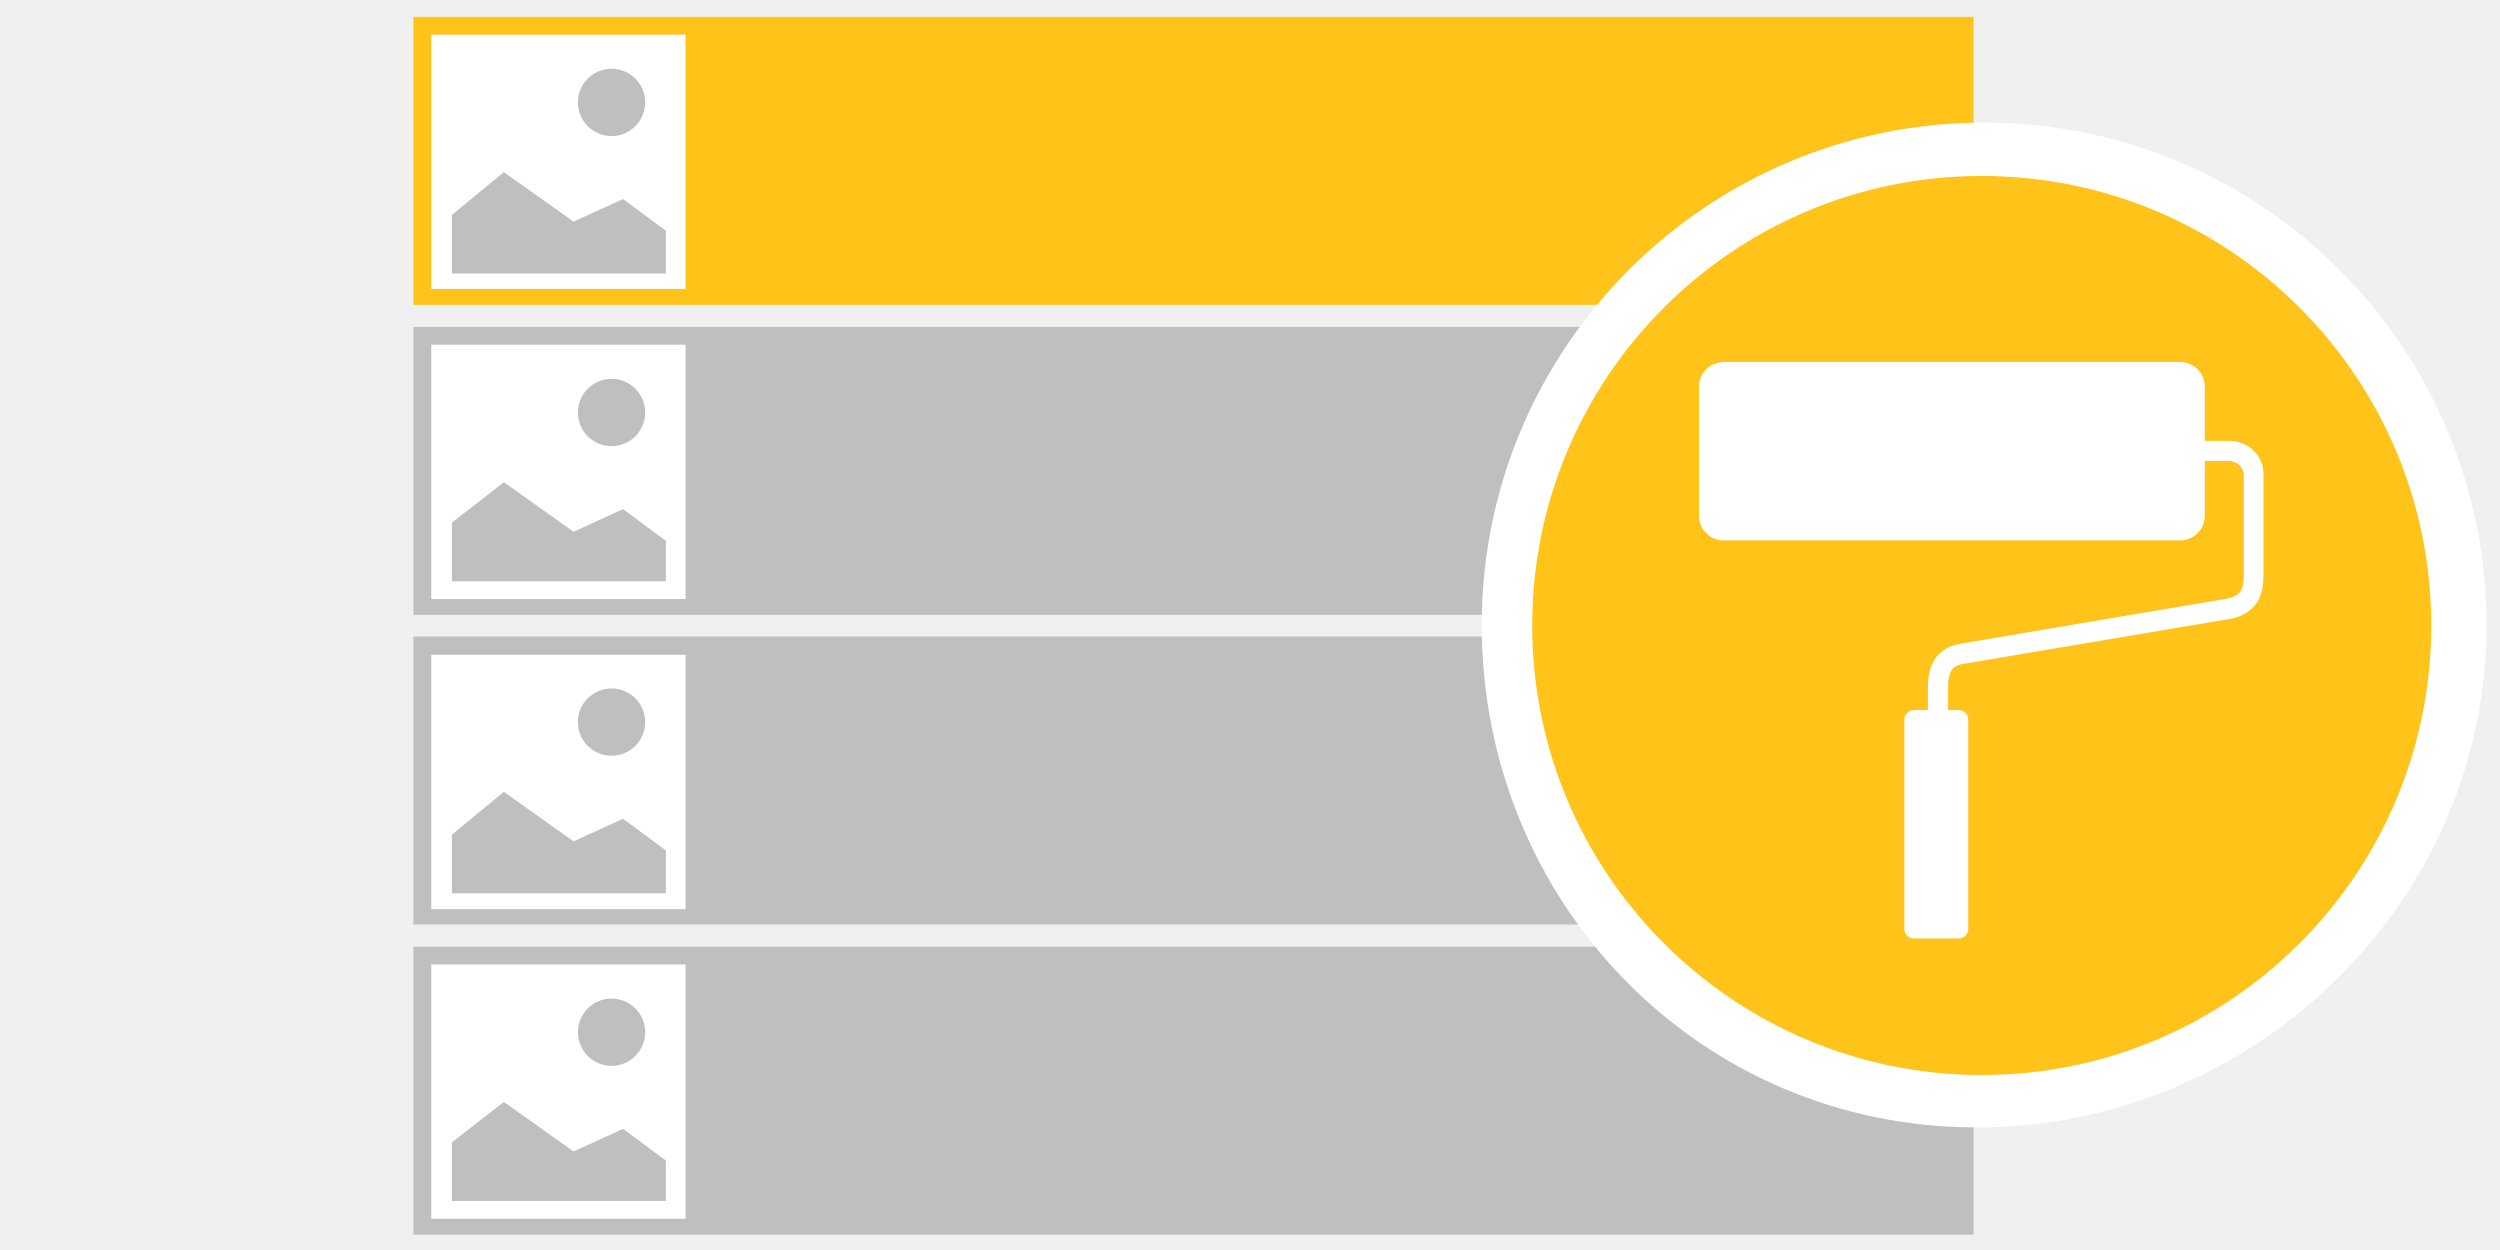
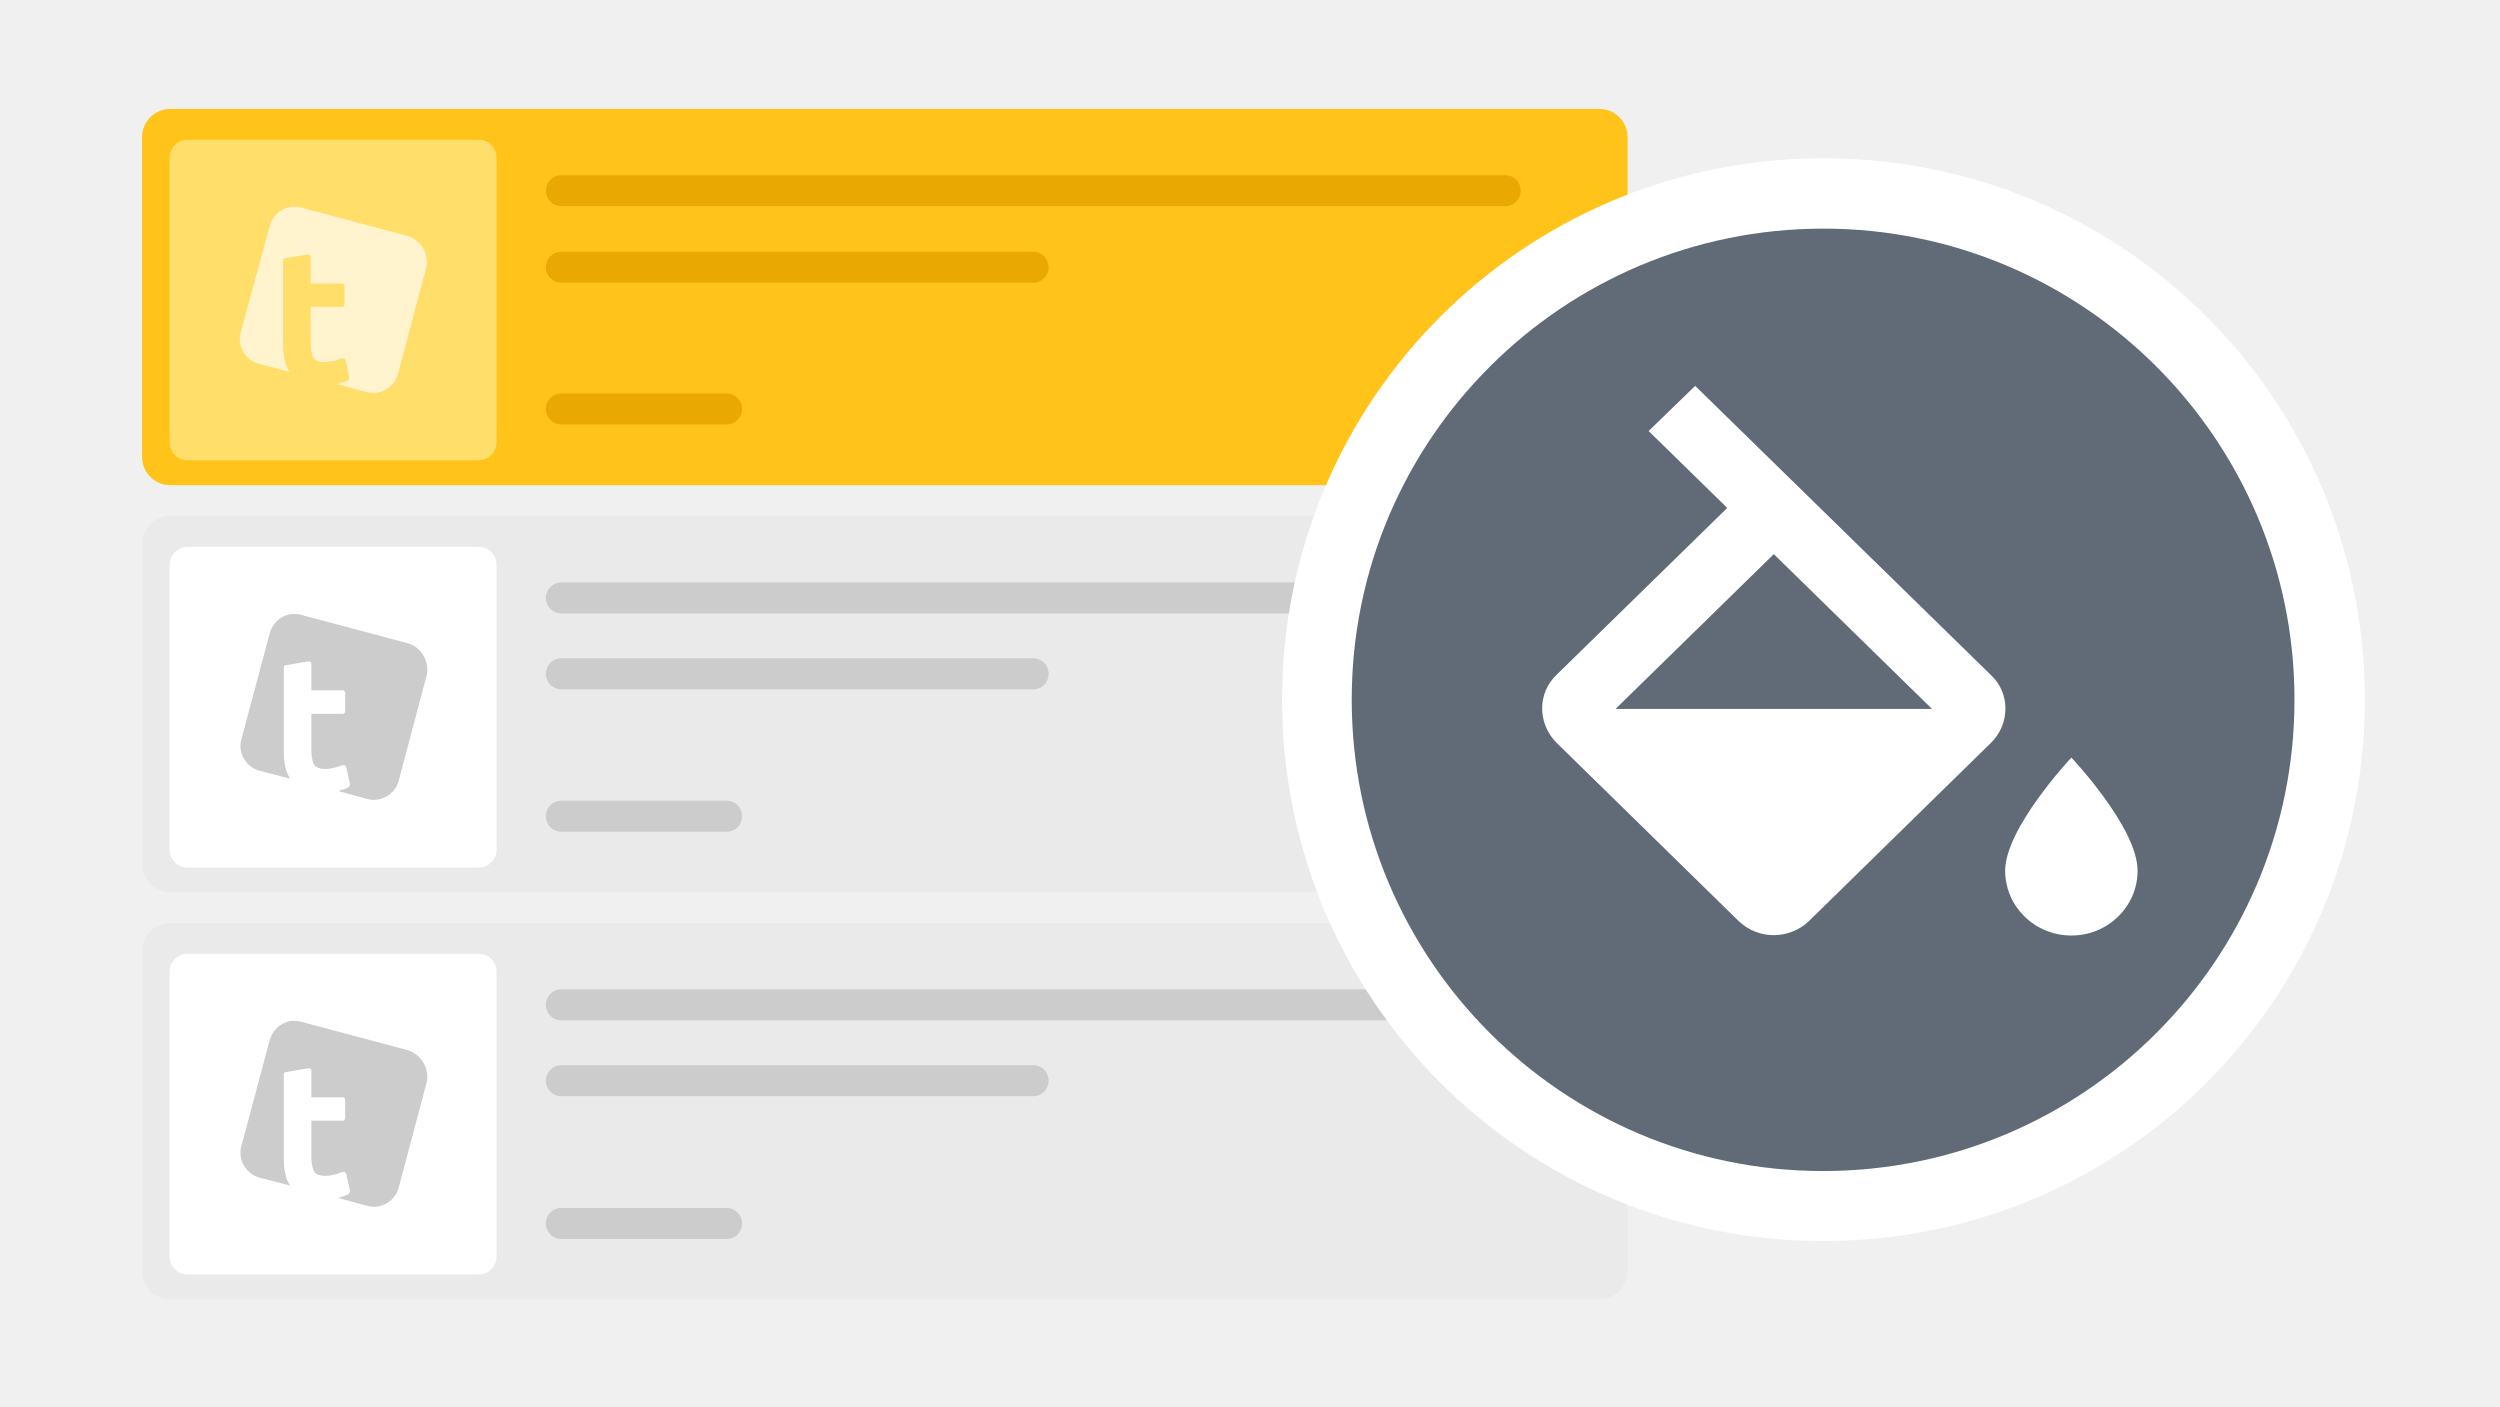
- <svg xmlns="http://www.w3.org/2000/svg" viewBox="0 0 520 260">
-   <path fill="#BFBFBF" d="M86 196.9h324.5v59.9H86v-59.9z" />
-   <path fill="#FFF" d="M89.7 200.6h52.9v52.9H89.7v-52.9z" />
-   <path fill="#BFBFBF" d="M94 249.8v-12.2l10.8-8.4 14.5 10.3 10.3-4.7 8.9 6.6v8.4H94" />
-   <circle cx="127.2" cy="214.7" r="7" fill="#BFBFBF" />
-   <path fill="#BFBFBF" d="M86 132.4h324.5v59.9H86v-59.9z" />
-   <path fill="#FFF" d="M89.7 136.2h52.9v52.9H89.7v-52.9z" />
-   <path fill="#BFBFBF" d="M94 185.8v-12.2l10.8-8.9 14.5 10.3 10.3-4.7 8.9 6.6v8.9H94" />
-   <circle cx="127.2" cy="150.2" r="7" fill="#BFBFBF" />
-   <path fill="#BFBFBF" d="M86 68h324.5v59.9H86V68z" />
-   <path fill="#FFF" d="M89.7 71.7h52.9v52.9H89.7V71.7z" />
-   <path fill="#BFBFBF" d="M94 120.9v-12.2l10.8-8.4 14.5 10.3 10.3-4.7 8.9 6.6v8.4H94" />
-   <circle cx="127.2" cy="85.8" r="7" fill="#BFBFBF" />
-   <path fill="#FFC31A" d="M86 3.5h324.5v59.9H86V3.5z" />
-   <path fill="#FFF" d="M89.7 7.2h52.9v52.9H89.7V7.2z" />
-   <path fill="#BFBFBF" d="M94 56.9V44.7l10.8-8.9 14.5 10.3 10.3-4.7 8.9 6.6v8.9H94" />
-   <circle cx="127.2" cy="21.3" r="7" fill="#BFBFBF" />
-   <path fill="#FFF" d="M412.7 25.5c57.7 0 104.5 46.8 104.5 104.5s-48.3 104.5-106.1 104.5c-57.7 0-102.9-46.8-102.9-104.5S355 25.5 412.7 25.5z" />
-   <circle cx="412.2" cy="130.1" r="93.5" fill="#FFC31A" />
-   <path fill="#FFF" d="M463.7 91.7h-5.1V80.4c0-2.8-2.3-5.1-5.1-5.1h-95c-2.8 0-5.1 2.3-5.1 5.1v26.9c0 2.8 2.3 5.1 5.1 5.1h95c2.8 0 5.1-2.3 5.1-5.1V95.9h5.1c1.6 0 3 1.3 3 3v20.9c0 3-.8 4.1-3.4 4.7l-55.6 9.4c-4.4.8-6.7 3.8-6.7 8.9v4.9h-2.9c-1.1 0-2 .9-2 2v43.5c0 1.1.9 2 2 2h9.3c1.1 0 2-.9 2-2v-43.5c0-1.1-.9-2-2-2h-2.2v-4.9c0-3.7 1.4-4.4 3.1-4.7l55.7-9.4h.1c4.6-1.1 6.7-3.9 6.7-8.9V98.9c.2-4-3.1-7.2-7.1-7.2z" />
+ <svg xmlns="http://www.w3.org/2000/svg" version="1.1" id="Layer_1" x="0px" y="0px" viewBox="0 0 725 407.8" style="enable-background:new 0 0 725 407.8;" xml:space="preserve">
+   <style type="text/css">
+ 	.st0{fill:#EAEAEA;}
+ 	.st1{fill:#FFFFFF;}
+ 	.st2{fill:#CCCCCC;}
+ 	.st3{fill:#FFC31A;}
+ 	.st4{fill:#FFDF69;}
+ 	.st5{fill:#FFF4CD;}
+ 	.st6{fill:#EAA803;}
+ 	.st7{fill-rule:evenodd;clip-rule:evenodd;fill:#FFFFFF;}
+ 	.st8{fill-rule:evenodd;clip-rule:evenodd;fill:#616B77;}
+ </style>
+   <g>
+     <g>
+       <path class="st0" d="M49.4,267.7h414.4c4.5,0,8.2,3.6,8.2,8.2v92.7c0,4.5-3.6,8.2-8.2,8.2H49.4c-4.5,0-8.2-3.6-8.2-8.2v-92.7    C41.2,271.4,44.8,267.7,49.4,267.7z" />
+       <g>
+         <path class="st1" d="M54.4,276.6h84.4c2.9,0,5.2,2.3,5.2,5.2v82.6c0,2.9-2.3,5.2-5.2,5.2H54.4c-2.9,0-5.2-2.3-5.2-5.2v-82.6     C49.2,278.9,51.6,276.6,54.4,276.6z" />
+         <g id="Artboard_7_">
+           <path id="Fill-1_7_" class="st2" d="M118.1,304.5l-30.8-8.2c-3.9-1.1-8,1.3-9.1,5.4L70,332.4c-1.1,3.9,1.3,8,5.2,9.1l8.9,2.3      c-0.5-0.9-1.1-2-1.3-3.2c-0.4-1.4-0.5-3.2-0.5-5v-24c0-0.4,0.2-0.7,0.7-0.7l6.4-1.1c0,0,0,0,0.2,0s0.4,0,0.5,0.2      c0.2,0.2,0.2,0.4,0.2,0.5v7.7h9.1c0.4,0,0.7,0.4,0.7,0.7v5.4c0,0.4-0.4,0.7-0.7,0.7h-9.1v10.6c0,2,0.4,3.6,0.9,4.3      c0.5,0.7,1.6,1.1,3,1.1c1.1,0,2.1-0.2,2.9-0.4c0.9-0.2,1.6-0.5,2.1-0.7c0,0,0.2,0,0.4,0c0.2,0,0.2,0,0.4,0      c0.2,0.2,0.4,0.4,0.4,0.5l1.1,5c0,0.4-0.2,0.7-0.4,0.9c-0.7,0.4-1.8,0.7-3,1.1l0,0l8.4,2.3c3.9,1.1,8-1.3,9.1-5.2l8.2-30.9      C124.5,309.7,122,305.6,118.1,304.5" />
+         </g>
+       </g>
+       <g>
+         <path class="st2" d="M436.5,295.9H162.8c-2.5,0-4.5-2-4.5-4.5s2-4.5,4.5-4.5h273.7c2.5,0,4.5,2,4.5,4.5S439,295.9,436.5,295.9z" />
+       </g>
+       <g>
+         <path class="st2" d="M299.6,317.9H162.8c-2.5,0-4.5-2-4.5-4.5s2-4.5,4.5-4.5h136.8c2.5,0,4.5,2,4.5,4.5S302.2,317.9,299.6,317.9z     " />
+       </g>
+       <g>
+         <path class="st2" d="M210.7,359.3h-47.9c-2.5,0-4.5-2-4.5-4.5c0-2.5,2-4.5,4.5-4.5h47.9c2.5,0,4.5,2,4.5,4.5     C215.2,357.3,213.3,359.3,210.7,359.3z" />
+       </g>
+     </g>
+     <g>
+       <path class="st0" d="M49.4,149.6h414.4c4.5,0,8.2,3.6,8.2,8.2v92.7c0,4.5-3.6,8.2-8.2,8.2H49.4c-4.5,0-8.2-3.6-8.2-8.2v-92.7    C41.2,153.4,44.8,149.6,49.4,149.6z" />
+       <g>
+         <path class="st1" d="M54.4,158.6h84.4c2.9,0,5.2,2.3,5.2,5.2v82.6c0,2.9-2.3,5.2-5.2,5.2H54.4c-2.9,0-5.2-2.3-5.2-5.2v-82.6     C49.2,160.9,51.6,158.6,54.4,158.6z" />
+         <g id="Artboard_6_">
+           <path id="Fill-1_6_" class="st2" d="M118.1,186.5l-30.8-8.2c-3.9-1.1-8,1.3-9.1,5.4L70,214.4c-1.1,3.9,1.3,8,5.2,9.1l8.9,2.3      c-0.5-0.9-1.1-2-1.3-3.2c-0.4-1.4-0.5-3.2-0.5-5v-24c0-0.4,0.2-0.7,0.7-0.7l6.4-1.1c0,0,0,0,0.2,0s0.4,0,0.5,0.2      c0.2,0.2,0.2,0.4,0.2,0.5v7.7h9.1c0.4,0,0.7,0.4,0.7,0.7v5.4c0,0.4-0.4,0.7-0.7,0.7h-9.1v10.6c0,2,0.4,3.6,0.9,4.3      c0.5,0.7,1.6,1.1,3,1.1c1.1,0,2.1-0.2,2.9-0.4c0.9-0.2,1.6-0.5,2.1-0.7c0,0,0.2,0,0.4,0c0.2,0,0.2,0,0.4,0      c0.2,0.2,0.4,0.4,0.4,0.5l1.1,5c0,0.4-0.2,0.7-0.4,0.9c-0.7,0.4-1.8,0.7-3,1.1l0,0l8.4,2.3c3.9,1.1,8-1.3,9.1-5.2l8.2-30.9      C124.5,191.6,122,187.5,118.1,186.5" />
+         </g>
+       </g>
+       <g>
+         <path class="st2" d="M436.5,177.9H162.8c-2.5,0-4.5-2-4.5-4.5s2-4.5,4.5-4.5h273.7c2.5,0,4.5,2,4.5,4.5S439,177.9,436.5,177.9z" />
+       </g>
+       <g>
+         <path class="st2" d="M299.6,199.9H162.8c-2.5,0-4.5-2-4.5-4.5s2-4.5,4.5-4.5h136.8c2.5,0,4.5,2,4.5,4.5S302.2,199.9,299.6,199.9z     " />
+       </g>
+       <g>
+         <path class="st2" d="M210.7,241.2h-47.9c-2.5,0-4.5-2-4.5-4.5s2-4.5,4.5-4.5h47.9c2.5,0,4.5,2,4.5,4.5S213.3,241.2,210.7,241.2z" />
+       </g>
+     </g>
+     <g>
+       <path class="st3" d="M49.4,31.6h414.4c4.5,0,8.2,3.6,8.2,8.2v92.7c0,4.5-3.6,8.2-8.2,8.2H49.4c-4.5,0-8.2-3.6-8.2-8.2V39.8    C41.2,35.3,44.8,31.6,49.4,31.6z" />
+       <g>
+         <path class="st4" d="M54.4,40.5h84.4c2.9,0,5.2,2.3,5.2,5.2v82.6c0,2.9-2.3,5.2-5.2,5.2H54.4c-2.9,0-5.2-2.3-5.2-5.2V45.7     C49.2,42.8,51.6,40.5,54.4,40.5z" />
+         <g id="Artboard_5_">
+           <path id="Fill-1_5_" class="st5" d="M118.1,68.4l-30.8-8.2c-3.9-1.1-8,1.3-9.1,5.4l-8.4,30.8c-1.1,3.9,1.3,8,5.2,9.1l8.9,2.3      c-0.5-0.9-1.1-2-1.3-3.2c-0.4-1.4-0.5-3.2-0.5-5v-24c0-0.4,0.2-0.7,0.7-0.7l6.4-1.1c0,0,0,0,0.2,0c0.2,0,0.4,0,0.5,0.2      c0.2,0.2,0.2,0.4,0.2,0.5v7.7h9.1c0.4,0,0.7,0.4,0.7,0.7v5.4c0,0.4-0.4,0.7-0.7,0.7h-9.1v10.6c0,2,0.4,3.6,0.9,4.3      s1.6,1.1,3,1.1c1.1,0,2.1-0.2,2.9-0.4c0.9-0.2,1.6-0.5,2.1-0.7c0,0,0.2,0,0.4,0s0.2,0,0.4,0c0.2,0.2,0.4,0.4,0.4,0.5l1.1,5      c0,0.4-0.2,0.7-0.4,0.9c-0.7,0.4-1.8,0.7-3,1.1l0,0l8.4,2.3c3.9,1.1,8-1.3,9.1-5.2l8.2-30.9C124.5,73.6,122,69.5,118.1,68.4" />
+         </g>
+       </g>
+       <g>
+         <path class="st6" d="M436.5,59.8H162.8c-2.5,0-4.5-2-4.5-4.5s2-4.5,4.5-4.5h273.7c2.5,0,4.5,2,4.5,4.5S439,59.8,436.5,59.8z" />
+       </g>
+       <g>
+         <path class="st6" d="M299.6,82H162.8c-2.5,0-4.5-2-4.5-4.5s2-4.5,4.5-4.5h136.8c2.5,0,4.5,2,4.5,4.5S302.2,82,299.6,82z" />
+       </g>
+       <g>
+         <path class="st6" d="M210.7,123.1h-47.9c-2.5,0-4.5-2-4.5-4.5s2-4.5,4.5-4.5h47.9c2.5,0,4.5,2,4.5,4.5S213.3,123.1,210.7,123.1z" />
+       </g>
+     </g>
+     <g>
+       <path id="Path-Copy_4_" class="st7" d="M528.8,45.9c-86.9,0-157,70.1-157,157s70.1,157,157,157s157-70.1,157-157    S615.7,45.9,528.8,45.9z" />
+       <g>
+         <path id="Combined-Shape_1_" class="st8" d="M665.4,202.9c0,75.5-61.2,136.7-136.7,136.7c-75.5,0-136.7-61.2-136.7-136.7     S453.3,66.3,528.8,66.3C604.2,66.3,665.4,127.5,665.4,202.9z" />
+         <g id="format-color-fill_1_" transform="translate(8, 8)">
+           <path id="Shape_3_" class="st1" d="M592.7,211.7c0,0-19.2,20.4-19.2,32.8c0,10.4,8.6,18.8,19.2,18.8s19.2-8.4,19.2-18.8      C611.9,232,592.7,211.7,592.7,211.7L592.7,211.7z M460.5,197.6l45.9-44.9l45.9,44.9H460.5z M569.3,187.7l-85.7-83.8L470.1,117      l22.8,22.3l-49.4,48.3c-5.7,5.3-5.7,14.3,0,19.9l52.7,51.6c2.8,2.7,6.5,4.1,10.2,4.1c3.6,0,7.4-1.4,10.2-4.1l52.7-51.6      C575,202,575,192.9,569.3,187.7z" />
+         </g>
+       </g>
+     </g>
+   </g>
</svg>
